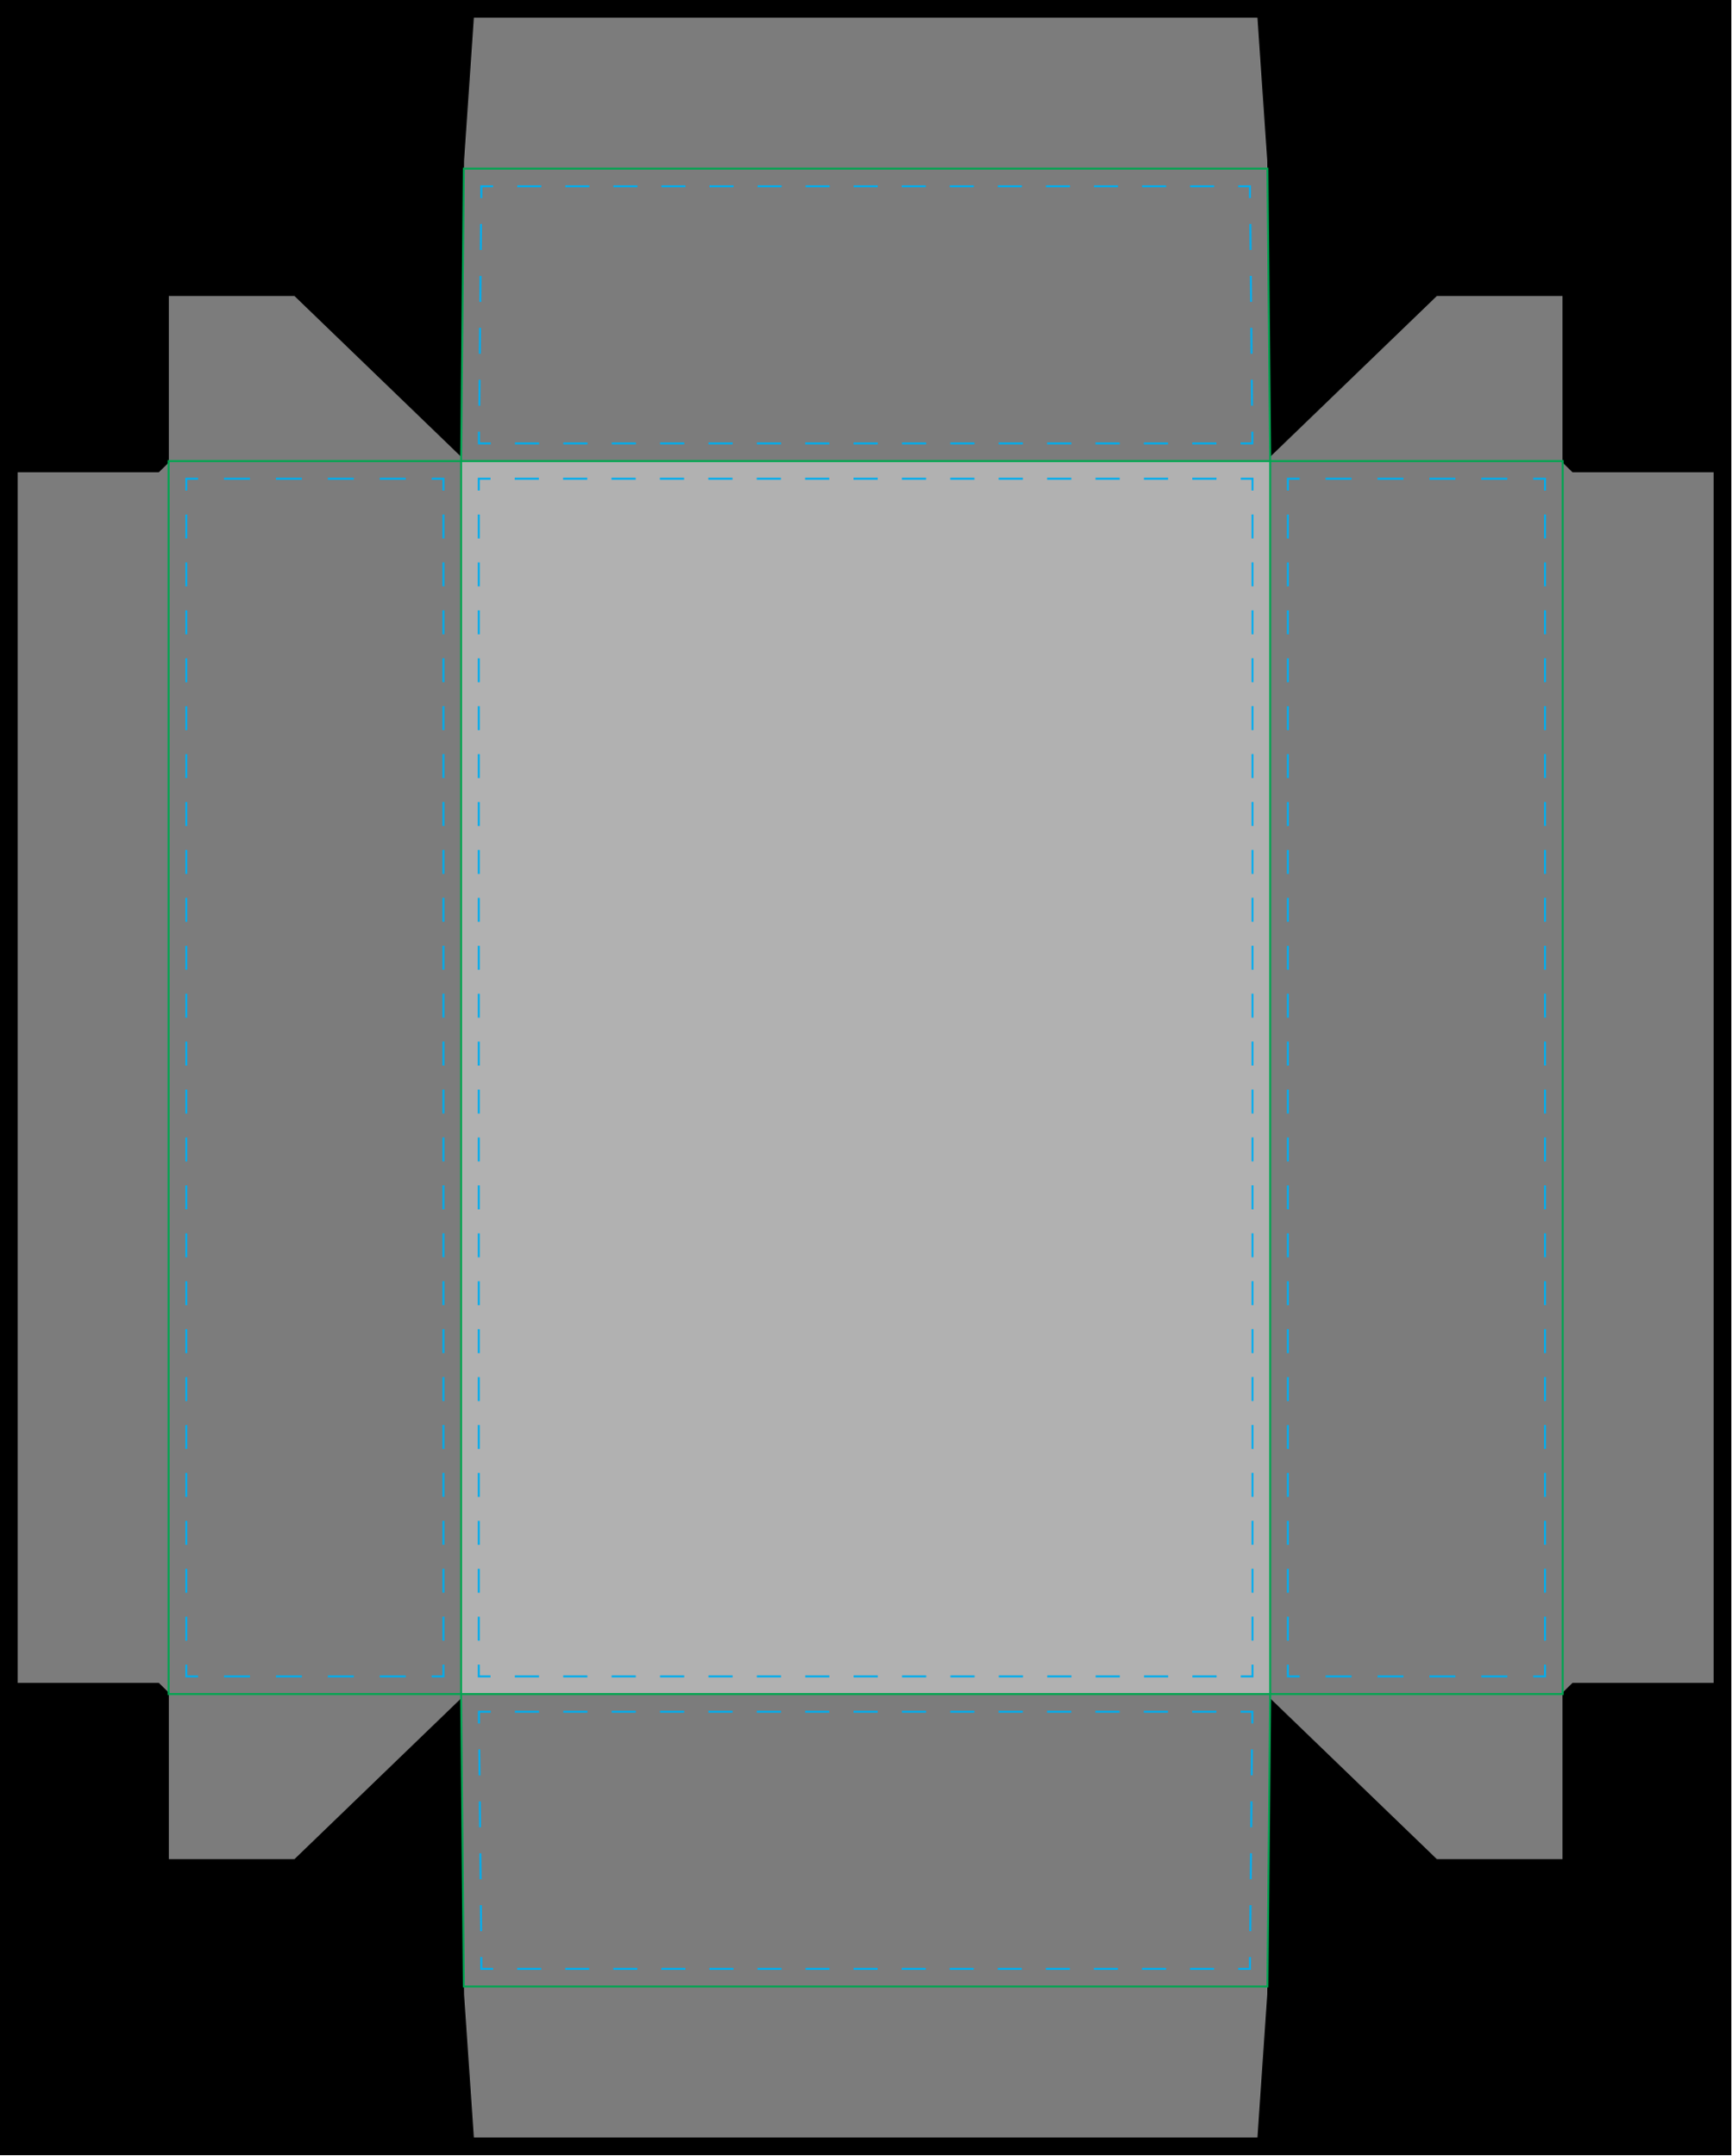
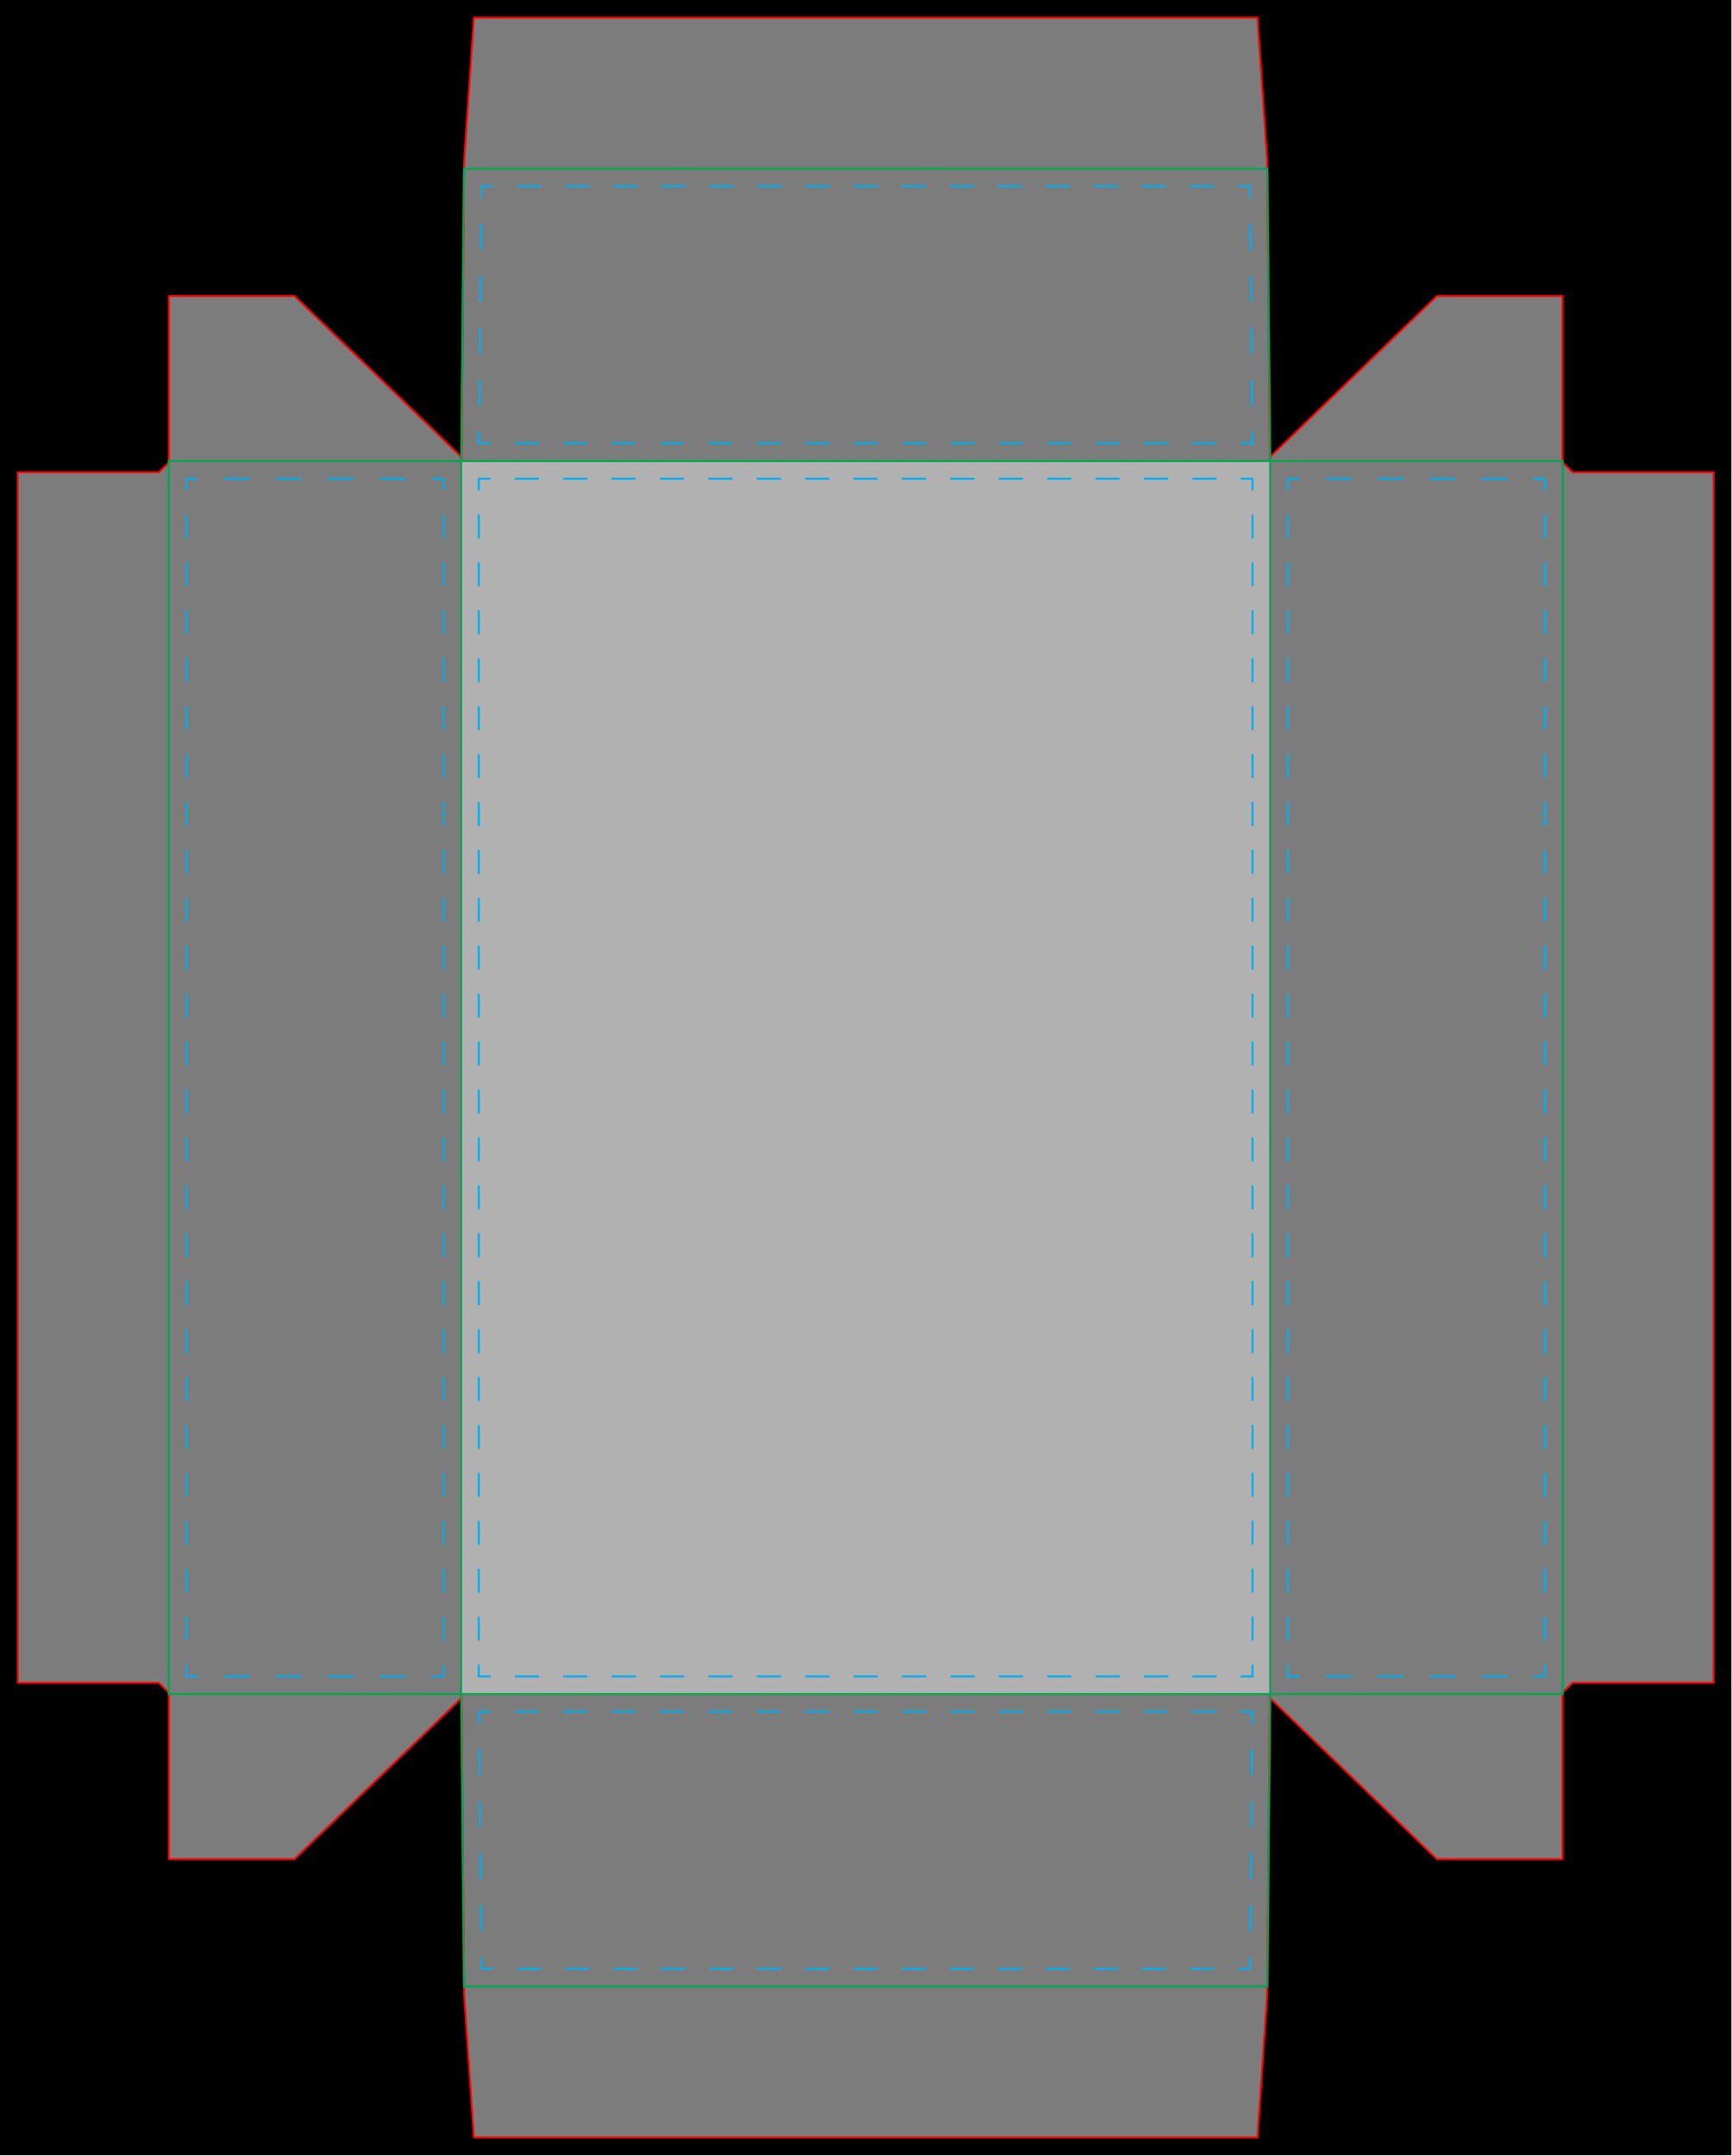
<svg xmlns="http://www.w3.org/2000/svg" version="1.1" id="Layer_1" x="0px" y="0px" viewBox="0 0 3675 4575" style="enable-background:new 0 0 882 1098;" xml:space="preserve" width="3675" height="4575">
  <defs id="defs166">
    <style type="text/css" id="style1">
	.st0{fill-opacity:1;}
	.st1{fill:none;stroke:#FF0000;stroke-linecap:round;stroke-linejoin:round;stroke-miterlimit:10;}
	.st2{fill:none;stroke:#00A551;stroke-miterlimit:10;}
	.st3{fill:none;stroke:#00ADEE;stroke-miterlimit:10;}
	.st4{fill:none;stroke:#00ADEE;stroke-miterlimit:10;stroke-dasharray:12.208,12.208;}
	.st5{fill:none;stroke:#00ADEE;stroke-miterlimit:10;stroke-dasharray:12.329,12.329;}
	.st6{fill:none;stroke:#00ADEE;stroke-miterlimit:10;stroke-dasharray:13.227,13.227;}
	.st7{fill:none;stroke:#00ADEE;stroke-miterlimit:10;stroke-dasharray:13.227,13.227;}
	.st8{fill:none;stroke:#00ADEE;stroke-miterlimit:10;stroke-dasharray:12.243,12.243;}
	.st9{fill:none;stroke:#00ADEE;stroke-miterlimit:10;stroke-dasharray:12.323,12.323;}
	.st10{fill:none;stroke:#00ADEE;stroke-miterlimit:10;stroke-dasharray:13.227,13.227;}
	.st11{fill:#231F20;}
	.st12{font-family:'Arial-Black';}
	.st13{font-size:11.474px;}
	.st14{fill:#2BA6DE;}
	.st15{font-family:'Arial-BoldMT';}
	.st16{font-size:9.561px;}
	.st17{fill:#EC1E28;}
	.st18{fill:#929497;}
	.st19{fill:none;stroke:#2BA6DE;}
	.st20{fill:none;stroke:#2BA6DE;stroke-dasharray:11.587,8.69;}
	.st21{fill:none;stroke:#929497;}
	.st22{fill:none;stroke:#EC1E28;}
	.st23{fill:#D0D1D2;}
	.st24{font-size:9.091px;}
	.st25{fill-rule:evenodd;clip-rule:evenodd;}
	.st26{fill-rule:evenodd;clip-rule:evenodd;fill:#B7D333;}
	.st27{fill-rule:evenodd;clip-rule:evenodd;fill:#FFFFFF;}
	.st28{fill-rule:evenodd;clip-rule:evenodd;fill:#4D494A;}
	.st29{fill:#4D494A;}
	.st30{fill:#FFFFFF;}
</style>
  </defs>
  <path class="st0" d="M -1.47e-5,-1.83e-5 V 4575 H 3675 V -1.83e-5 Z" id="path1" style="stroke-width:4.167" />
-   <polygon class="st1" points="241.4,9 236.4,81.9 235,235.6 235,232.8 150,150.8 86,150.8 86,235.6 80.9,240.6 9,240.6 9,857.4 80.9,857.4 86,862.4 86,947.2 150,947.2 235,865.2 235,862.4 236.4,1016.1 241.4,1089 640.6,1089 645.6,1016.1 647,862.4 647,865.2 732,947.2 796,947.2 796,862.4 801.1,857.4 873,857.4 873,240.6 801.1,240.6 796,235.6 796,150.8 732,150.8 647,232.8 647,235.6 645.6,81.9 640.6,9 " id="clipping" transform="matrix(4.166667,0,0,4.166667,-1.47e-5,-1.83e-5)" style="stroke:none;fill:#7c7c7c;fill-opacity:1" />
+   <path id="clipping" style="fill:#7c7c7c;stroke:#ff0000;stroke-width:4.167;stroke-linecap:round;stroke-linejoin:round;stroke-miterlimit:10" class="st1" d="M 1005.833,37.5 985,341.25 979.167,981.667 V 970 L 625,628.333 H 358.333 v 353.333 l -21.25,20.833 H 37.5 v 2570 h 299.583 l 21.25,20.833 v 353.333 H 625 L 979.167,3605 v -11.667 L 985,4233.75 1005.833,4537.5 H 2669.167 L 2690,4233.75 l 5.833,-640.417 V 3605 L 3050,3946.667 h 266.667 v -353.333 l 21.25,-20.833 H 3637.5 v -2570 h -299.583 l -21.25,-20.833 V 628.333 H 3050 L 2695.833,970 v 11.667 L 2690,341.25 2669.167,37.5 Z" />
  <rect x="978.75" y="978.75" class="st2" width="1717.5" height="2617.5" id="actualSize" style="stroke-width:4.167;fill:#b1b1b1;fill-opacity:1;stroke:none" />
  <g id="g5" transform="matrix(4.166667,0,0,4.166667,-1.47e-5,-1.83e-5)">
    <g id="g4">
      <polyline class="st3" points="249.9,854.1 243.9,854.1 243.9,848.1    " id="polyline1" />
      <line class="st4" x1="243.9" y1="835.9" x2="243.9" y2="256" id="line1" />
      <polyline class="st3" points="243.9,249.9 243.9,243.9 249.9,243.9    " id="polyline2" />
      <line class="st5" x1="262.2" y1="243.9" x2="625.9" y2="243.9" id="line2" />
      <polyline class="st3" points="632.1,243.9 638.1,243.9 638.1,249.9    " id="polyline3" />
      <line class="st4" x1="638.1" y1="262.1" x2="638.1" y2="842" id="line3" />
      <polyline class="st3" points="638.1,848.1 638.1,854.1 632.1,854.1    " id="polyline4" />
      <line class="st5" x1="619.8" y1="854.1" x2="256.1" y2="854.1" id="line4" />
    </g>
  </g>
  <rect x="2696.25" y="978.75" class="st2" width="620.833" height="2617.5" id="rect5" style="stroke-width:4.167" />
  <g id="g9" transform="matrix(4.166667,0,0,4.166667,-1.47e-5,-1.83e-5)">
    <g id="g8">
      <polyline class="st3" points="662.1,854.1 656.1,854.1 656.1,848.1    " id="polyline5" />
      <line class="st4" x1="656.1" y1="835.9" x2="656.1" y2="256" id="line5" />
      <polyline class="st3" points="656.1,249.9 656.1,243.9 662.1,243.9    " id="polyline6" />
      <line class="st6" x1="675.3" y1="243.9" x2="774.5" y2="243.9" id="line6" />
      <polyline class="st3" points="781.1,243.9 787.1,243.9 787.1,249.9    " id="polyline7" />
      <line class="st4" x1="787.1" y1="262.1" x2="787.1" y2="842" id="line7" />
      <polyline class="st3" points="787.1,848.1 787.1,854.1 781.1,854.1    " id="polyline8" />
      <line class="st6" x1="767.9" y1="854.1" x2="668.7" y2="854.1" id="line8" />
    </g>
  </g>
  <rect x="357.917" y="978.75" class="st2" width="620.833" height="2617.5" id="rect9" style="stroke-width:4.167" />
  <g id="g13" transform="matrix(4.166667,0,0,4.166667,-1.47e-5,-1.83e-5)">
    <g id="g12">
      <polyline class="st3" points="100.9,854.1 94.9,854.1 94.9,848.1    " id="polyline9" />
      <line class="st4" x1="94.9" y1="835.9" x2="94.9" y2="256" id="line9" />
      <polyline class="st3" points="94.9,249.9 94.9,243.9 100.9,243.9    " id="polyline10" />
      <line class="st6" x1="114.1" y1="243.9" x2="213.3" y2="243.9" id="line10" />
      <polyline class="st3" points="219.9,243.9 225.9,243.9 225.9,249.9    " id="polyline11" />
      <line class="st4" x1="225.9" y1="262.1" x2="225.9" y2="842" id="line11" />
      <polyline class="st3" points="225.9,848.1 225.9,854.1 219.9,854.1    " id="polyline12" />
      <line class="st6" x1="206.7" y1="854.1" x2="107.5" y2="854.1" id="line12" />
    </g>
  </g>
  <polygon class="st2" points="647.1,234.9 234.9,234.9 236.3,85.9 645.7,85.9 " id="polygon13" transform="matrix(4.166667,0,0,4.166667,-1.47e-5,-1.83e-5)" />
  <g id="g17" transform="matrix(4.166667,0,0,4.166667,-1.47e-5,-1.83e-5)">
    <g id="g16">
      <polyline class="st3" points="250,225.9 244,225.9 244,219.9    " id="polyline13" />
      <line class="st7" x1="244.2" y1="206.7" x2="245.1" y2="107.5" id="line13" />
      <polyline class="st3" points="245.2,100.9 245.2,94.9 251.2,94.9    " id="polyline14" />
      <line class="st8" x1="263.5" y1="94.9" x2="624.6" y2="94.9" id="line14" />
      <polyline class="st3" points="630.8,94.9 636.8,94.9 636.8,100.9    " id="polyline15" />
      <line class="st7" x1="637" y1="114.1" x2="637.9" y2="213.3" id="line15" />
      <polyline class="st3" points="638,219.9 638,225.9 632,225.9    " id="polyline16" />
      <line class="st9" x1="619.7" y1="225.9" x2="256.1" y2="225.9" id="line16" />
    </g>
  </g>
  <polygon class="st2" points="234.9,863.1 647.1,863.1 645.7,1012.1 236.3,1012.1 " id="polygon17" transform="matrix(4.166667,0,0,4.166667,-1.47e-5,-1.83e-5)" />
  <g id="g21" transform="matrix(4.166667,0,0,4.166667,-1.47e-5,-1.83e-5)">
    <g id="g20">
      <polyline class="st3" points="251.2,1003.1 245.2,1003.1 245.2,997.1    " id="polyline17" />
      <line class="st10" x1="245.1" y1="983.9" x2="244.1" y2="884.7" id="line17" />
      <polyline class="st3" points="244,878.1 244,872.1 250,872.1    " id="polyline18" />
      <line class="st9" x1="262.3" y1="872.1" x2="625.9" y2="872.1" id="line18" />
      <polyline class="st3" points="632,872.1 638,872.1 638,878.1    " id="polyline19" />
      <line class="st10" x1="637.8" y1="891.3" x2="636.9" y2="990.5" id="line19" />
      <polyline class="st3" points="636.8,997.1 636.8,1003.1 630.8,1003.1    " id="polyline20" />
      <line class="st8" x1="618.5" y1="1003.1" x2="257.4" y2="1003.1" id="line20" />
    </g>
  </g>
</svg>
